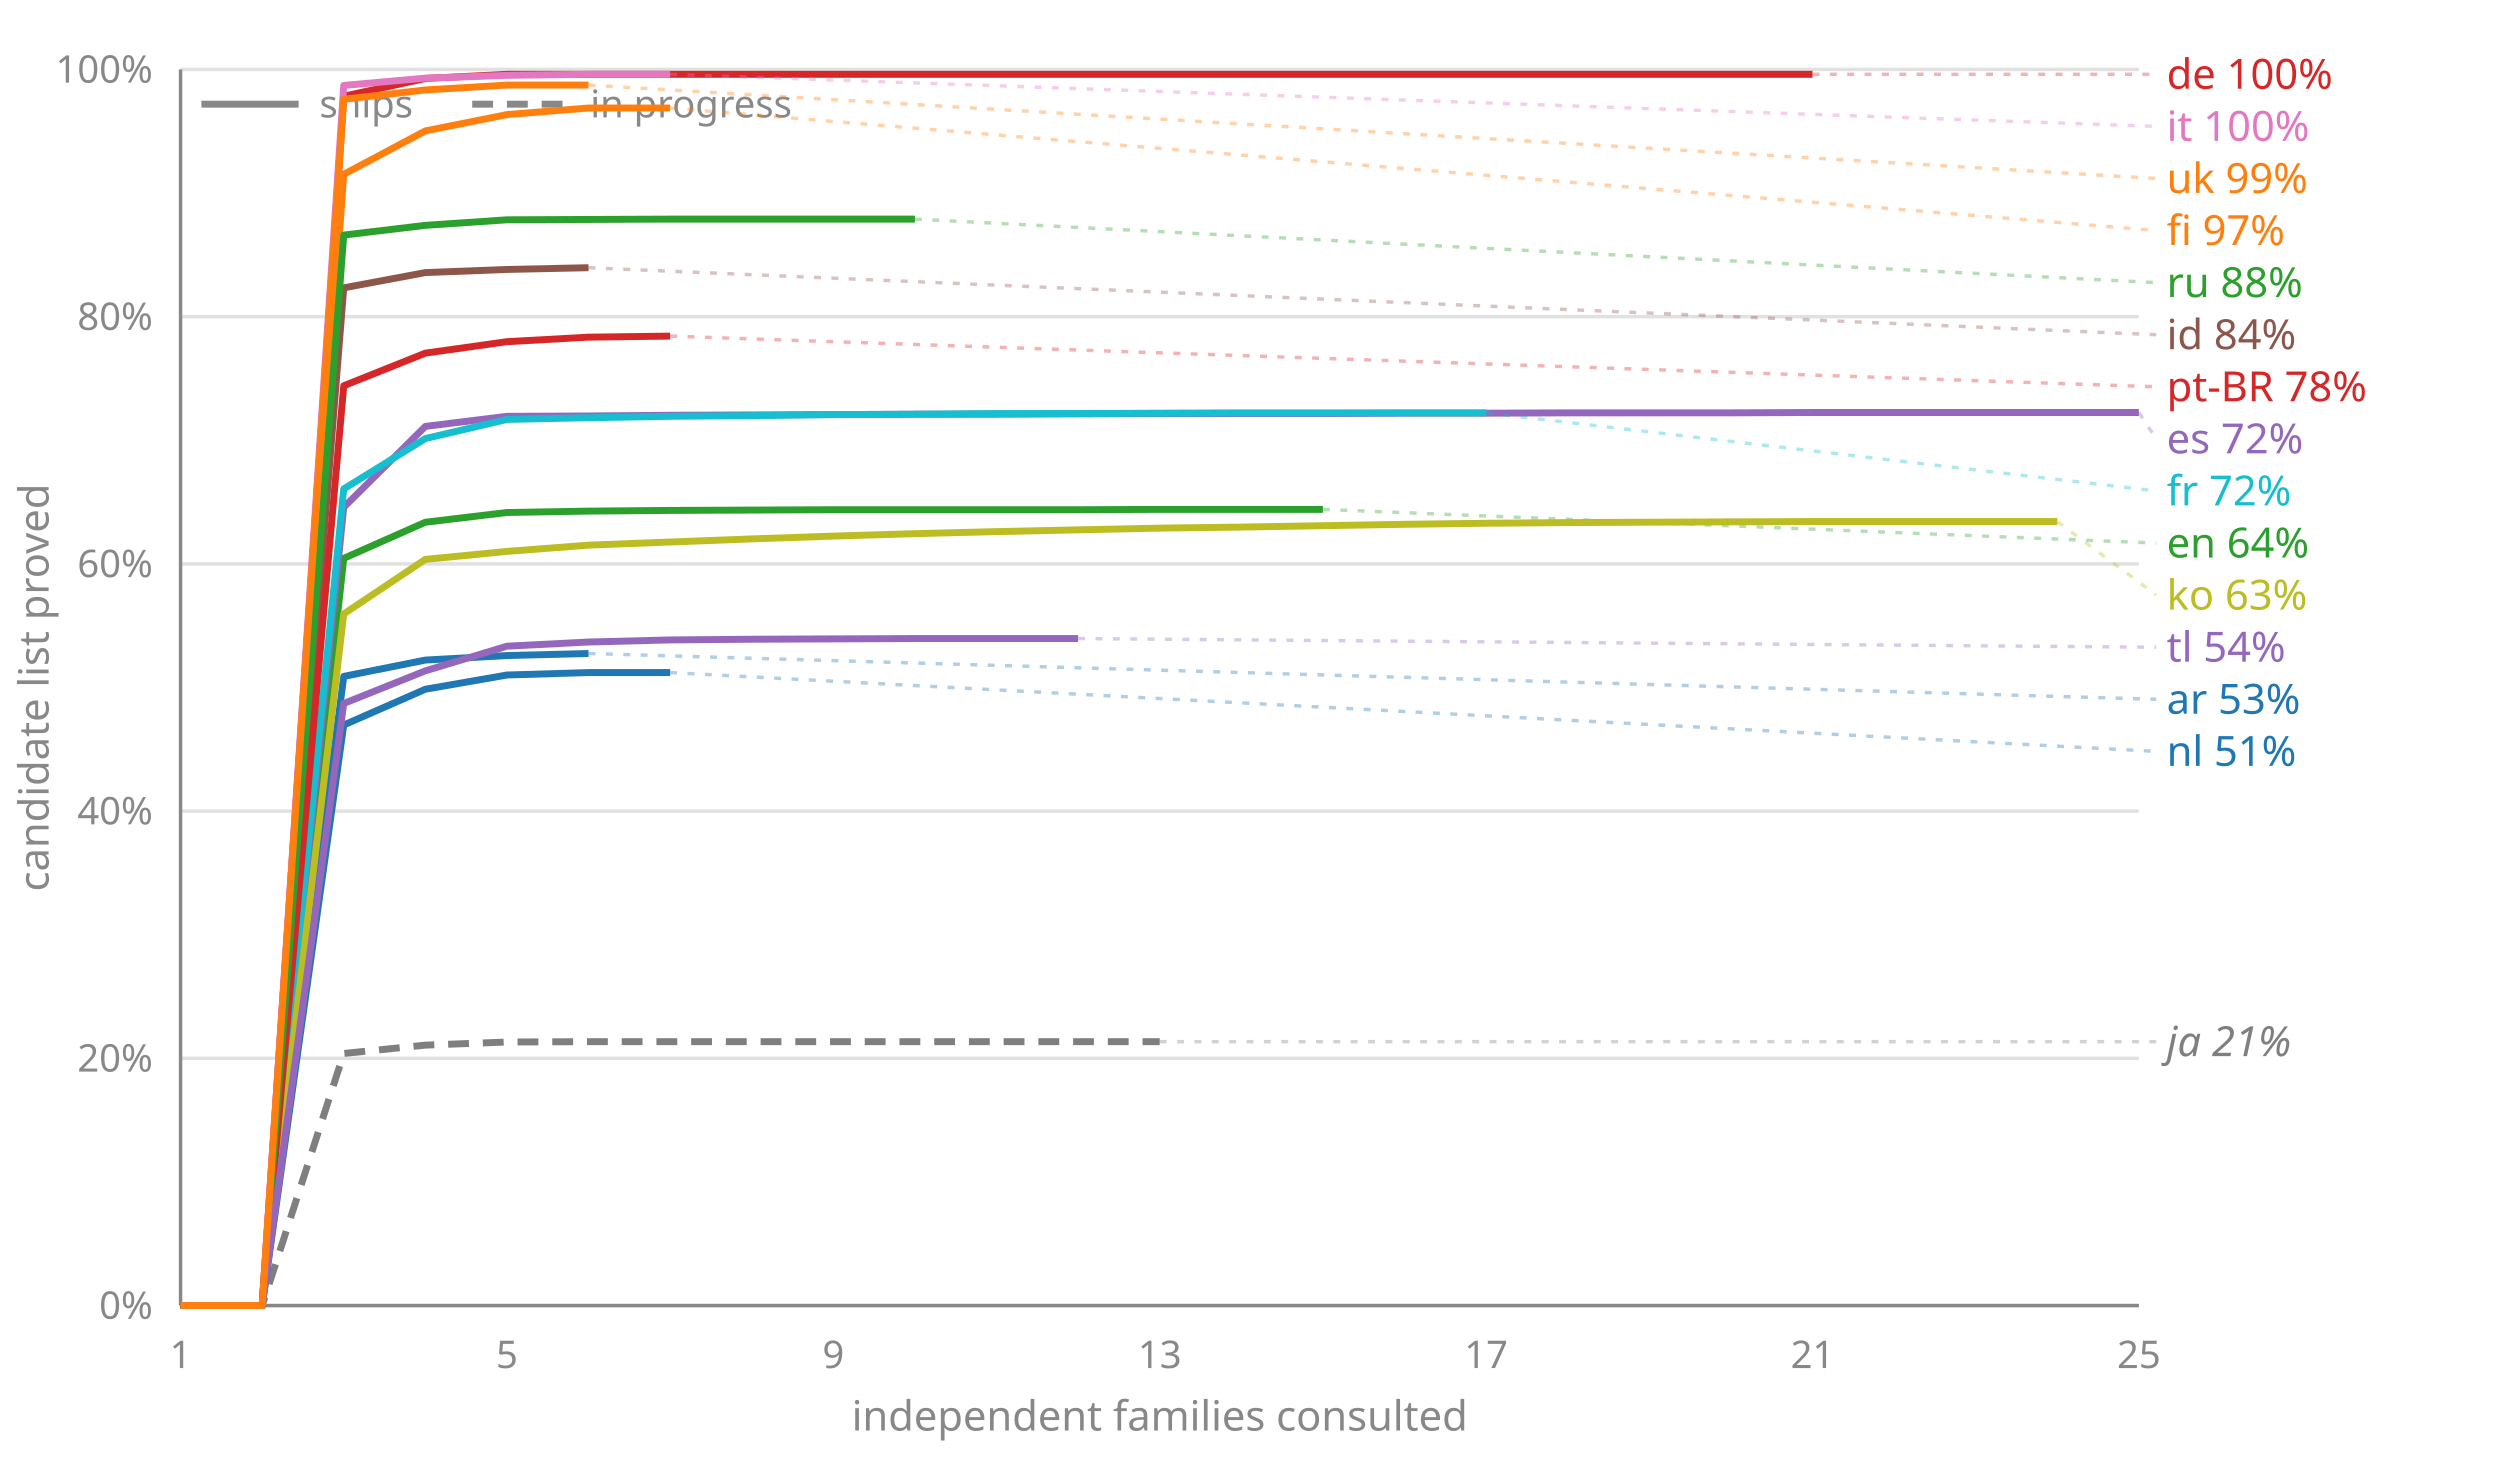
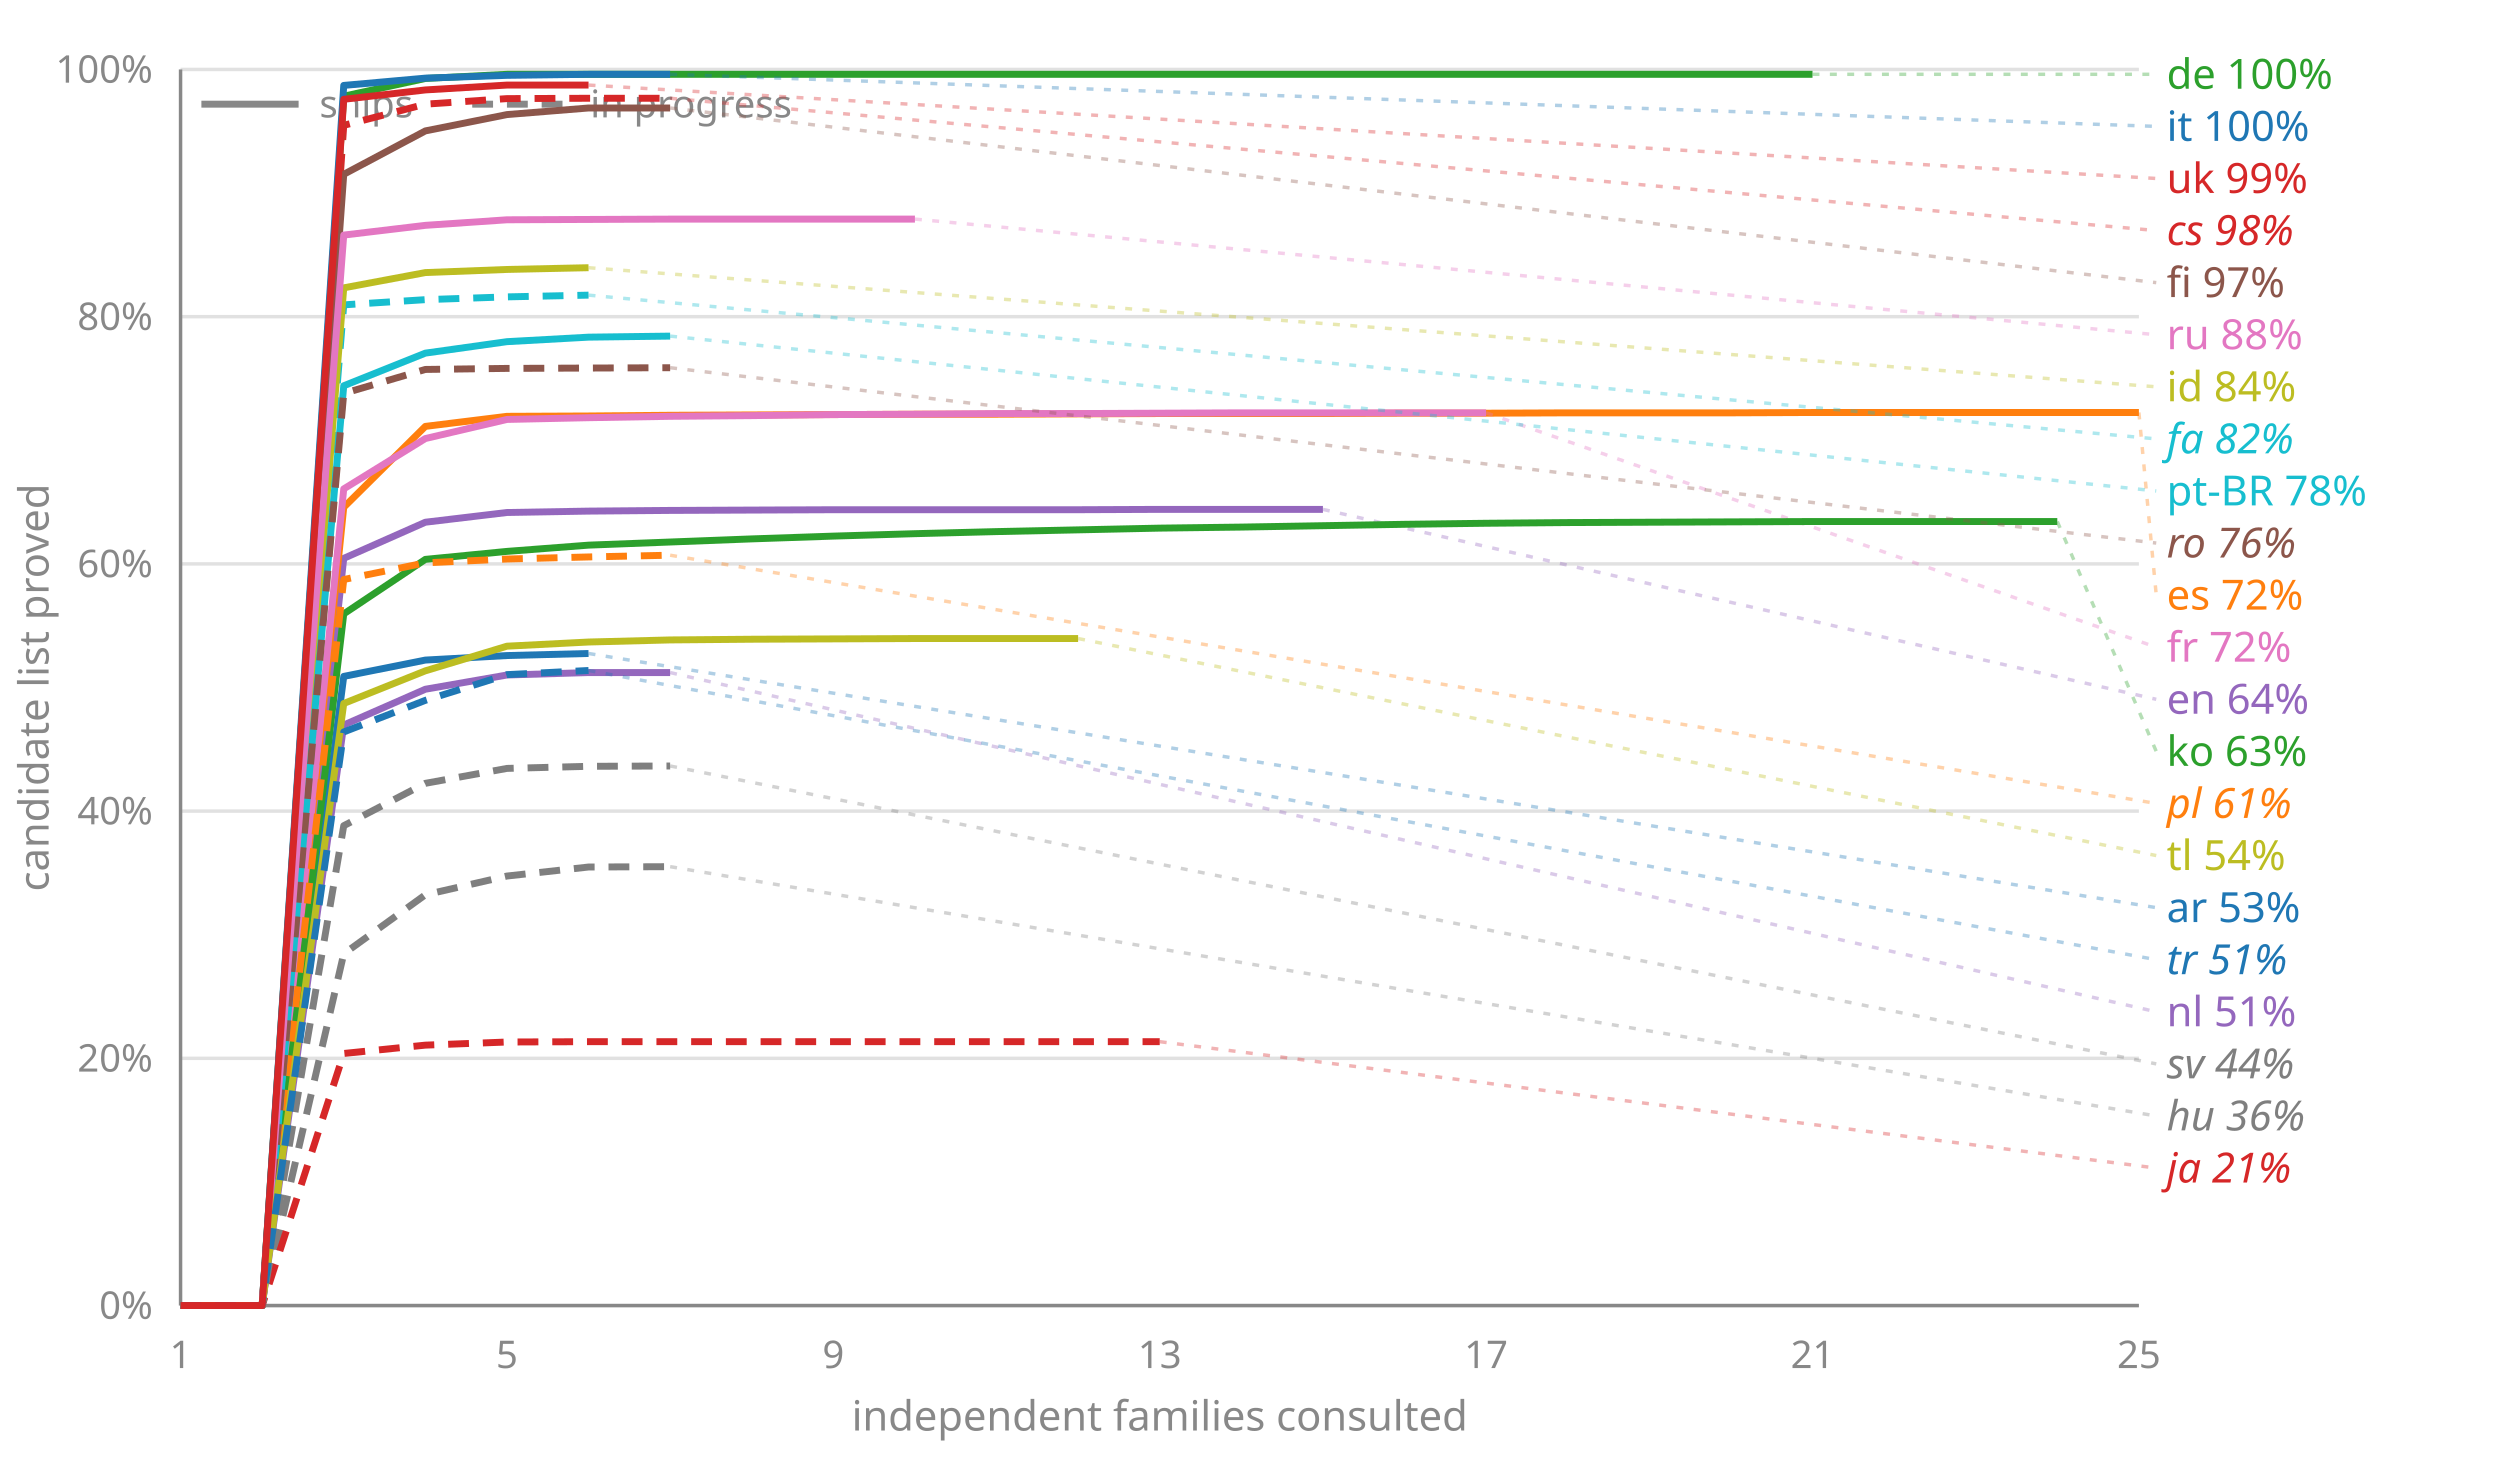
<svg xmlns="http://www.w3.org/2000/svg" width="720" height="420" viewBox="0 0 720 420" font-family="system-ui, sans-serif">
  <line x1="52" y1="376.0" x2="616" y2="376.0" stroke="#888" stroke-opacity="0.25" />
  <text x="44" y="376.0" fill="#888" font-size="11" text-anchor="end" dominant-baseline="middle">0%</text>
  <line x1="52" y1="304.8" x2="616" y2="304.8" stroke="#888" stroke-opacity="0.25" />
  <text x="44" y="304.8" fill="#888" font-size="11" text-anchor="end" dominant-baseline="middle">20%</text>
  <line x1="52" y1="233.6" x2="616" y2="233.6" stroke="#888" stroke-opacity="0.25" />
  <text x="44" y="233.6" fill="#888" font-size="11" text-anchor="end" dominant-baseline="middle">40%</text>
  <line x1="52" y1="162.4" x2="616" y2="162.4" stroke="#888" stroke-opacity="0.25" />
  <text x="44" y="162.4" fill="#888" font-size="11" text-anchor="end" dominant-baseline="middle">60%</text>
  <line x1="52" y1="91.2" x2="616" y2="91.2" stroke="#888" stroke-opacity="0.25" />
  <text x="44" y="91.2" fill="#888" font-size="11" text-anchor="end" dominant-baseline="middle">80%</text>
  <line x1="52" y1="20.0" x2="616" y2="20.0" stroke="#888" stroke-opacity="0.25" />
  <text x="44" y="20.0" fill="#888" font-size="11" text-anchor="end" dominant-baseline="middle">100%</text>
  <line x1="52" y1="20" x2="52" y2="376" stroke="#888" />
  <line x1="52" y1="376" x2="616" y2="376" stroke="#888" />
  <text x="52.0" y="394" fill="#888" font-size="11" text-anchor="middle">1</text>
  <text x="146.0" y="394" fill="#888" font-size="11" text-anchor="middle">5</text>
  <text x="240.0" y="394" fill="#888" font-size="11" text-anchor="middle">9</text>
  <text x="334.0" y="394" fill="#888" font-size="11" text-anchor="middle">13</text>
  <text x="428.0" y="394" fill="#888" font-size="11" text-anchor="middle">17</text>
  <text x="522.0" y="394" fill="#888" font-size="11" text-anchor="middle">21</text>
  <text x="616.0" y="394" fill="#888" font-size="11" text-anchor="middle">25</text>
  <text x="334" y="412" fill="#888" font-size="12" text-anchor="middle">independent families consulted</text>
  <text x="14" y="198" fill="#888" font-size="12" text-anchor="middle" transform="rotate(-90 14 198)">candidate list proved</text>
  <line x1="58" y1="30" x2="86" y2="30" stroke="#888" stroke-width="2" />
  <text x="92" y="30" fill="#888" font-size="11" dominant-baseline="middle">ships</text>
  <line x1="136" y1="30" x2="164" y2="30" stroke="#888" stroke-width="2" stroke-dasharray="6 4" />
  <text x="170" y="30" fill="#888" font-size="11" dominant-baseline="middle">in progress</text>
  <polyline points="52.0,376.0 75.5,376.0 99.0,194.8 122.5,190.1 146.0,188.8 169.5,188.2" fill="none" stroke="#1f77b4" stroke-width="2" stroke-linejoin="round" />
-   <line x1="169.5" y1="188.2" x2="621" y2="201.4" stroke="#1f77b4" stroke-opacity="0.35" stroke-dasharray="2 3" />
-   <text x="624" y="201.4" fill="#1f77b4" font-size="12" dominant-baseline="middle">ar 53%</text>
-   <polyline points="52.0,376.0 75.5,376.0 99.0,27.7 122.5,22.6 146.0,21.4 169.5,21.4 193.0,21.4 216.5,21.4 240.0,21.4 263.5,21.4 287.0,21.4 310.5,21.4 334.0,21.4 357.5,21.4 381.0,21.4 404.5,21.4 428.0,21.4 451.5,21.4 475.0,21.4 498.5,21.4 522.0,21.4" fill="none" stroke="#d62728" stroke-width="2" stroke-linejoin="round" />
-   <line x1="522.0" y1="21.4" x2="621" y2="21.4" stroke="#d62728" stroke-opacity="0.35" stroke-dasharray="2 3" />
-   <text x="624" y="21.4" fill="#d62728" font-size="12" dominant-baseline="middle">de 100%</text>
-   <polyline points="52.0,376.0 75.5,376.0 99.0,160.8 122.5,150.4 146.0,147.6 169.5,147.2 193.0,147.0 216.5,146.9 240.0,146.8 263.5,146.8 287.0,146.8 310.5,146.8 334.0,146.7 357.5,146.7 381.0,146.7" fill="none" stroke="#2ca02c" stroke-width="2" stroke-linejoin="round" />
-   <line x1="381.0" y1="146.7" x2="621" y2="156.4" stroke="#2ca02c" stroke-opacity="0.35" stroke-dasharray="2 3" />
-   <text x="624" y="156.4" fill="#2ca02c" font-size="12" dominant-baseline="middle">en 64%</text>
-   <polyline points="52.0,376.0 75.5,376.0 99.0,146.1 122.5,122.8 146.0,119.9 169.5,119.8 193.0,119.6 216.5,119.5 240.0,119.4 263.5,119.3 287.0,119.3 310.5,119.2 334.0,119.1 357.5,119.1 381.0,119.1 404.5,119.0 428.0,119.0 451.5,118.9 475.0,118.9 498.5,118.9 522.0,118.8 545.5,118.8 569.0,118.8 592.5,118.8 616.0,118.8" fill="none" stroke="#9467bd" stroke-width="2" stroke-linejoin="round" />
-   <line x1="616.0" y1="118.8" x2="621" y2="126.4" stroke="#9467bd" stroke-opacity="0.35" stroke-dasharray="2 3" />
-   <text x="624" y="126.4" fill="#9467bd" font-size="12" dominant-baseline="middle">es 72%</text>
-   <polyline points="52.0,376.0 75.5,376.0 99.0,50.2 122.5,37.7 146.0,33.0 169.5,31.1 193.0,31.1" fill="none" stroke="#ff7f0e" stroke-width="2" stroke-linejoin="round" />
-   <line x1="193.0" y1="31.1" x2="621" y2="66.4" stroke="#ff7f0e" stroke-opacity="0.35" stroke-dasharray="2 3" />
-   <text x="624" y="66.4" fill="#ff7f0e" font-size="12" dominant-baseline="middle">fi 97%</text>
-   <polyline points="52.0,376.0 75.5,376.0 99.0,140.8 122.5,126.3 146.0,120.8 169.5,120.3 193.0,119.9 216.5,119.7 240.0,119.4 263.5,119.3 287.0,119.1 310.5,119.1 334.0,119.0 357.5,118.9 381.0,118.9 404.5,118.9 428.0,118.9" fill="none" stroke="#17becf" stroke-width="2" stroke-linejoin="round" />
-   <line x1="428.0" y1="118.9" x2="621" y2="141.4" stroke="#17becf" stroke-opacity="0.35" stroke-dasharray="2 3" />
-   <text x="624" y="141.4" fill="#17becf" font-size="12" dominant-baseline="middle">fr 72%</text>
-   <polyline points="52.0,376.0 75.5,376.0 99.0,82.9 122.5,78.5 146.0,77.6 169.5,77.1" fill="none" stroke="#8c564b" stroke-width="2" stroke-linejoin="round" />
-   <line x1="169.5" y1="77.1" x2="621" y2="96.4" stroke="#8c564b" stroke-opacity="0.35" stroke-dasharray="2 3" />
-   <text x="624" y="96.4" fill="#8c564b" font-size="12" dominant-baseline="middle">id 84%</text>
-   <polyline points="52.0,376.0 75.5,376.0 99.0,24.6 122.5,22.5 146.0,21.7 169.5,21.4 193.0,21.4" fill="none" stroke="#e377c2" stroke-width="2" stroke-linejoin="round" />
-   <line x1="193.0" y1="21.4" x2="621" y2="36.4" stroke="#e377c2" stroke-opacity="0.35" stroke-dasharray="2 3" />
-   <text x="624" y="36.4" fill="#e377c2" font-size="12" dominant-baseline="middle">it 100%</text>
-   <polyline points="52.0,376.0 75.5,376.0 99.0,303.4 122.5,301.0 146.0,300.1 169.5,300.0 193.0,300.0 216.5,300.0 240.0,300.0 263.5,300.0 287.0,300.0 310.5,300.0 334.0,300.0" fill="none" stroke="#7f7f7f" stroke-width="2" stroke-linejoin="round" stroke-dasharray="6 4" />
-   <line x1="334.0" y1="300.0" x2="621" y2="300.0" stroke="#7f7f7f" stroke-opacity="0.35" stroke-dasharray="2 3" />
-   <text x="624" y="300.0" fill="#7f7f7f" font-size="12" dominant-baseline="middle" font-style="italic">ja 21%</text>
-   <polyline points="52.0,376.0 75.5,376.0 99.0,176.8 122.5,161.1 146.0,158.8 169.5,157.0 193.0,156.1 216.5,155.2 240.0,154.4 263.5,153.7 287.0,153.1 310.5,152.6 334.0,152.1 357.5,151.8 381.0,151.4 404.5,151.0 428.0,150.7 451.5,150.5 475.0,150.4 498.5,150.3 522.0,150.2 545.5,150.2 569.0,150.2 592.5,150.2" fill="none" stroke="#bcbd22" stroke-width="2" stroke-linejoin="round" />
-   <line x1="592.5" y1="150.2" x2="621" y2="171.4" stroke="#bcbd22" stroke-opacity="0.35" stroke-dasharray="2 3" />
-   <text x="624" y="171.4" fill="#bcbd22" font-size="12" dominant-baseline="middle">ko 63%</text>
-   <polyline points="52.0,376.0 75.5,376.0 99.0,208.8 122.5,198.5 146.0,194.4 169.5,193.7 193.0,193.7" fill="none" stroke="#1f77b4" stroke-width="2" stroke-linejoin="round" />
-   <line x1="193.0" y1="193.7" x2="621" y2="216.4" stroke="#1f77b4" stroke-opacity="0.35" stroke-dasharray="2 3" />
-   <text x="624" y="216.4" fill="#1f77b4" font-size="12" dominant-baseline="middle">nl 51%</text>
-   <polyline points="52.0,376.0 75.5,376.0 99.0,111.1 122.5,101.7 146.0,98.4 169.5,97.1 193.0,96.8" fill="none" stroke="#d62728" stroke-width="2" stroke-linejoin="round" />
-   <line x1="193.0" y1="96.8" x2="621" y2="111.4" stroke="#d62728" stroke-opacity="0.35" stroke-dasharray="2 3" />
-   <text x="624" y="111.4" fill="#d62728" font-size="12" dominant-baseline="middle">pt-BR 78%</text>
-   <polyline points="52.0,376.0 75.5,376.0 99.0,67.7 122.5,64.9 146.0,63.3 169.5,63.2 193.0,63.1 216.5,63.1 240.0,63.1 263.5,63.1" fill="none" stroke="#2ca02c" stroke-width="2" stroke-linejoin="round" />
-   <line x1="263.5" y1="63.1" x2="621" y2="81.4" stroke="#2ca02c" stroke-opacity="0.35" stroke-dasharray="2 3" />
-   <text x="624" y="81.4" fill="#2ca02c" font-size="12" dominant-baseline="middle">ru 88%</text>
-   <polyline points="52.0,376.0 75.5,376.0 99.0,202.6 122.5,193.2 146.0,186.1 169.5,184.9 193.0,184.3 216.5,184.1 240.0,184.0 263.5,183.9 287.0,183.9 310.5,183.9" fill="none" stroke="#9467bd" stroke-width="2" stroke-linejoin="round" />
-   <line x1="310.5" y1="183.9" x2="621" y2="186.4" stroke="#9467bd" stroke-opacity="0.35" stroke-dasharray="2 3" />
-   <text x="624" y="186.4" fill="#9467bd" font-size="12" dominant-baseline="middle">tl 54%</text>
-   <polyline points="52.0,376.0 75.5,376.0 99.0,28.6 122.5,25.9 146.0,24.5 169.5,24.5" fill="none" stroke="#ff7f0e" stroke-width="2" stroke-linejoin="round" />
-   <line x1="169.5" y1="24.5" x2="621" y2="51.4" stroke="#ff7f0e" stroke-opacity="0.35" stroke-dasharray="2 3" />
-   <text x="624" y="51.4" fill="#ff7f0e" font-size="12" dominant-baseline="middle">uk 99%</text>
+   <line x1="169.5" y1="188.2" x2="621" y2="261.4" stroke="#1f77b4" stroke-opacity="0.35" stroke-dasharray="2 3" />
+   <text x="624" y="261.4" fill="#1f77b4" font-size="12" dominant-baseline="middle">ar 53%</text>
+   <polyline points="52.0,376.0 75.5,376.0 99.0,36.1 122.5,30.0 146.0,28.4 169.5,28.3 193.0,28.3" fill="none" stroke="#d62728" stroke-width="2" stroke-linejoin="round" stroke-dasharray="6 4" />
+   <line x1="193.0" y1="28.3" x2="621" y2="66.4" stroke="#d62728" stroke-opacity="0.35" stroke-dasharray="2 3" />
+   <text x="624" y="66.4" fill="#d62728" font-size="12" dominant-baseline="middle" font-style="italic">cs 98%</text>
+   <polyline points="52.0,376.0 75.5,376.0 99.0,27.7 122.5,22.6 146.0,21.4 169.5,21.4 193.0,21.4 216.5,21.4 240.0,21.4 263.5,21.4 287.0,21.4 310.5,21.4 334.0,21.4 357.5,21.4 381.0,21.4 404.5,21.4 428.0,21.4 451.5,21.4 475.0,21.4 498.5,21.4 522.0,21.4" fill="none" stroke="#2ca02c" stroke-width="2" stroke-linejoin="round" />
+   <line x1="522.0" y1="21.4" x2="621" y2="21.4" stroke="#2ca02c" stroke-opacity="0.35" stroke-dasharray="2 3" />
+   <text x="624" y="21.4" fill="#2ca02c" font-size="12" dominant-baseline="middle">de 100%</text>
+   <polyline points="52.0,376.0 75.5,376.0 99.0,160.8 122.5,150.4 146.0,147.6 169.5,147.2 193.0,147.0 216.5,146.9 240.0,146.8 263.5,146.8 287.0,146.8 310.5,146.8 334.0,146.7 357.5,146.7 381.0,146.7" fill="none" stroke="#9467bd" stroke-width="2" stroke-linejoin="round" />
+   <line x1="381.0" y1="146.7" x2="621" y2="201.4" stroke="#9467bd" stroke-opacity="0.35" stroke-dasharray="2 3" />
+   <text x="624" y="201.4" fill="#9467bd" font-size="12" dominant-baseline="middle">en 64%</text>
+   <polyline points="52.0,376.0 75.5,376.0 99.0,146.1 122.5,122.8 146.0,119.9 169.5,119.8 193.0,119.6 216.5,119.5 240.0,119.4 263.5,119.3 287.0,119.3 310.5,119.2 334.0,119.1 357.5,119.1 381.0,119.1 404.5,119.0 428.0,119.0 451.5,118.9 475.0,118.9 498.5,118.9 522.0,118.8 545.5,118.8 569.0,118.8 592.5,118.8 616.0,118.8" fill="none" stroke="#ff7f0e" stroke-width="2" stroke-linejoin="round" />
+   <line x1="616.0" y1="118.8" x2="621" y2="171.4" stroke="#ff7f0e" stroke-opacity="0.35" stroke-dasharray="2 3" />
+   <text x="624" y="171.4" fill="#ff7f0e" font-size="12" dominant-baseline="middle">es 72%</text>
+   <polyline points="52.0,376.0 75.5,376.0 99.0,87.8 122.5,86.3 146.0,85.5 169.5,85.0" fill="none" stroke="#17becf" stroke-width="2" stroke-linejoin="round" stroke-dasharray="6 4" />
+   <line x1="169.5" y1="85.0" x2="621" y2="126.4" stroke="#17becf" stroke-opacity="0.35" stroke-dasharray="2 3" />
+   <text x="624" y="126.4" fill="#17becf" font-size="12" dominant-baseline="middle" font-style="italic">fa 82%</text>
+   <polyline points="52.0,376.0 75.5,376.0 99.0,50.2 122.5,37.7 146.0,33.0 169.5,31.1 193.0,31.1" fill="none" stroke="#8c564b" stroke-width="2" stroke-linejoin="round" />
+   <line x1="193.0" y1="31.1" x2="621" y2="81.4" stroke="#8c564b" stroke-opacity="0.35" stroke-dasharray="2 3" />
+   <text x="624" y="81.4" fill="#8c564b" font-size="12" dominant-baseline="middle">fi 97%</text>
+   <polyline points="52.0,376.0 75.5,376.0 99.0,140.8 122.5,126.3 146.0,120.8 169.5,120.3 193.0,119.9 216.5,119.7 240.0,119.4 263.5,119.3 287.0,119.1 310.5,119.1 334.0,119.0 357.5,118.9 381.0,118.9 404.5,118.9 428.0,118.9" fill="none" stroke="#e377c2" stroke-width="2" stroke-linejoin="round" />
+   <line x1="428.0" y1="118.9" x2="621" y2="186.4" stroke="#e377c2" stroke-opacity="0.35" stroke-dasharray="2 3" />
+   <text x="624" y="186.4" fill="#e377c2" font-size="12" dominant-baseline="middle">fr 72%</text>
+   <polyline points="52.0,376.0 75.5,376.0 99.0,274.7 122.5,257.7 146.0,252.3 169.5,249.7 193.0,249.6" fill="none" stroke="#7f7f7f" stroke-width="2" stroke-linejoin="round" stroke-dasharray="6 4" />
+   <line x1="193.0" y1="249.6" x2="621" y2="321.4" stroke="#7f7f7f" stroke-opacity="0.35" stroke-dasharray="2 3" />
+   <text x="624" y="321.4" fill="#7f7f7f" font-size="12" dominant-baseline="middle" font-style="italic">hu 36%</text>
+   <polyline points="52.0,376.0 75.5,376.0 99.0,82.9 122.5,78.5 146.0,77.6 169.5,77.1" fill="none" stroke="#bcbd22" stroke-width="2" stroke-linejoin="round" />
+   <line x1="169.5" y1="77.1" x2="621" y2="111.4" stroke="#bcbd22" stroke-opacity="0.35" stroke-dasharray="2 3" />
+   <text x="624" y="111.4" fill="#bcbd22" font-size="12" dominant-baseline="middle">id 84%</text>
+   <polyline points="52.0,376.0 75.5,376.0 99.0,24.6 122.5,22.5 146.0,21.7 169.5,21.4 193.0,21.4" fill="none" stroke="#1f77b4" stroke-width="2" stroke-linejoin="round" />
+   <line x1="193.0" y1="21.4" x2="621" y2="36.4" stroke="#1f77b4" stroke-opacity="0.35" stroke-dasharray="2 3" />
+   <text x="624" y="36.4" fill="#1f77b4" font-size="12" dominant-baseline="middle">it 100%</text>
+   <polyline points="52.0,376.0 75.5,376.0 99.0,303.4 122.5,301.0 146.0,300.1 169.5,300.0 193.0,300.0 216.5,300.0 240.0,300.0 263.5,300.0 287.0,300.0 310.5,300.0 334.0,300.0" fill="none" stroke="#d62728" stroke-width="2" stroke-linejoin="round" stroke-dasharray="6 4" />
+   <line x1="334.0" y1="300.0" x2="621" y2="336.4" stroke="#d62728" stroke-opacity="0.35" stroke-dasharray="2 3" />
+   <text x="624" y="336.4" fill="#d62728" font-size="12" dominant-baseline="middle" font-style="italic">ja 21%</text>
+   <polyline points="52.0,376.0 75.5,376.0 99.0,176.8 122.5,161.1 146.0,158.8 169.5,157.0 193.0,156.1 216.5,155.2 240.0,154.4 263.5,153.7 287.0,153.1 310.5,152.6 334.0,152.1 357.5,151.8 381.0,151.4 404.5,151.0 428.0,150.7 451.5,150.5 475.0,150.4 498.5,150.3 522.0,150.2 545.5,150.2 569.0,150.2 592.5,150.2" fill="none" stroke="#2ca02c" stroke-width="2" stroke-linejoin="round" />
+   <line x1="592.5" y1="150.2" x2="621" y2="216.4" stroke="#2ca02c" stroke-opacity="0.35" stroke-dasharray="2 3" />
+   <text x="624" y="216.4" fill="#2ca02c" font-size="12" dominant-baseline="middle">ko 63%</text>
+   <polyline points="52.0,376.0 75.5,376.0 99.0,208.8 122.5,198.5 146.0,194.4 169.5,193.7 193.0,193.7" fill="none" stroke="#9467bd" stroke-width="2" stroke-linejoin="round" />
+   <line x1="193.0" y1="193.7" x2="621" y2="291.4" stroke="#9467bd" stroke-opacity="0.35" stroke-dasharray="2 3" />
+   <text x="624" y="291.4" fill="#9467bd" font-size="12" dominant-baseline="middle">nl 51%</text>
+   <polyline points="52.0,376.0 75.5,376.0 99.0,166.9 122.5,162.1 146.0,161.0 169.5,160.4 193.0,159.9" fill="none" stroke="#ff7f0e" stroke-width="2" stroke-linejoin="round" stroke-dasharray="6 4" />
+   <line x1="193.0" y1="159.9" x2="621" y2="231.4" stroke="#ff7f0e" stroke-opacity="0.35" stroke-dasharray="2 3" />
+   <text x="624" y="231.4" fill="#ff7f0e" font-size="12" dominant-baseline="middle" font-style="italic">pl 61%</text>
+   <polyline points="52.0,376.0 75.5,376.0 99.0,111.1 122.5,101.7 146.0,98.4 169.5,97.1 193.0,96.8" fill="none" stroke="#17becf" stroke-width="2" stroke-linejoin="round" />
+   <line x1="193.0" y1="96.8" x2="621" y2="141.4" stroke="#17becf" stroke-opacity="0.35" stroke-dasharray="2 3" />
+   <text x="624" y="141.4" fill="#17becf" font-size="12" dominant-baseline="middle">pt-BR 78%</text>
+   <polyline points="52.0,376.0 75.5,376.0 99.0,113.3 122.5,106.4 146.0,106.1 169.5,106.0 193.0,105.9" fill="none" stroke="#8c564b" stroke-width="2" stroke-linejoin="round" stroke-dasharray="6 4" />
+   <line x1="193.0" y1="105.9" x2="621" y2="156.4" stroke="#8c564b" stroke-opacity="0.35" stroke-dasharray="2 3" />
+   <text x="624" y="156.4" fill="#8c564b" font-size="12" dominant-baseline="middle" font-style="italic">ro 76%</text>
+   <polyline points="52.0,376.0 75.5,376.0 99.0,67.7 122.5,64.9 146.0,63.3 169.5,63.2 193.0,63.1 216.5,63.1 240.0,63.1 263.5,63.1" fill="none" stroke="#e377c2" stroke-width="2" stroke-linejoin="round" />
+   <line x1="263.5" y1="63.1" x2="621" y2="96.4" stroke="#e377c2" stroke-opacity="0.35" stroke-dasharray="2 3" />
+   <text x="624" y="96.4" fill="#e377c2" font-size="12" dominant-baseline="middle">ru 88%</text>
+   <polyline points="52.0,376.0 75.5,376.0 99.0,237.8 122.5,225.6 146.0,221.3 169.5,220.7 193.0,220.6" fill="none" stroke="#7f7f7f" stroke-width="2" stroke-linejoin="round" stroke-dasharray="6 4" />
+   <line x1="193.0" y1="220.6" x2="621" y2="306.4" stroke="#7f7f7f" stroke-opacity="0.35" stroke-dasharray="2 3" />
+   <text x="624" y="306.4" fill="#7f7f7f" font-size="12" dominant-baseline="middle" font-style="italic">sv 44%</text>
+   <polyline points="52.0,376.0 75.5,376.0 99.0,202.6 122.5,193.2 146.0,186.1 169.5,184.9 193.0,184.3 216.5,184.1 240.0,184.0 263.5,183.9 287.0,183.9 310.5,183.9" fill="none" stroke="#bcbd22" stroke-width="2" stroke-linejoin="round" />
+   <line x1="310.5" y1="183.9" x2="621" y2="246.4" stroke="#bcbd22" stroke-opacity="0.35" stroke-dasharray="2 3" />
+   <text x="624" y="246.4" fill="#bcbd22" font-size="12" dominant-baseline="middle">tl 54%</text>
+   <polyline points="52.0,376.0 75.5,376.0 99.0,210.8 122.5,201.7 146.0,194.3 169.5,193.1" fill="none" stroke="#1f77b4" stroke-width="2" stroke-linejoin="round" stroke-dasharray="6 4" />
+   <line x1="169.5" y1="193.1" x2="621" y2="276.4" stroke="#1f77b4" stroke-opacity="0.35" stroke-dasharray="2 3" />
+   <text x="624" y="276.4" fill="#1f77b4" font-size="12" dominant-baseline="middle" font-style="italic">tr 51%</text>
+   <polyline points="52.0,376.0 75.5,376.0 99.0,28.6 122.5,25.9 146.0,24.5 169.5,24.5" fill="none" stroke="#d62728" stroke-width="2" stroke-linejoin="round" />
+   <line x1="169.5" y1="24.5" x2="621" y2="51.4" stroke="#d62728" stroke-opacity="0.35" stroke-dasharray="2 3" />
+   <text x="624" y="51.4" fill="#d62728" font-size="12" dominant-baseline="middle">uk 99%</text>
</svg>
